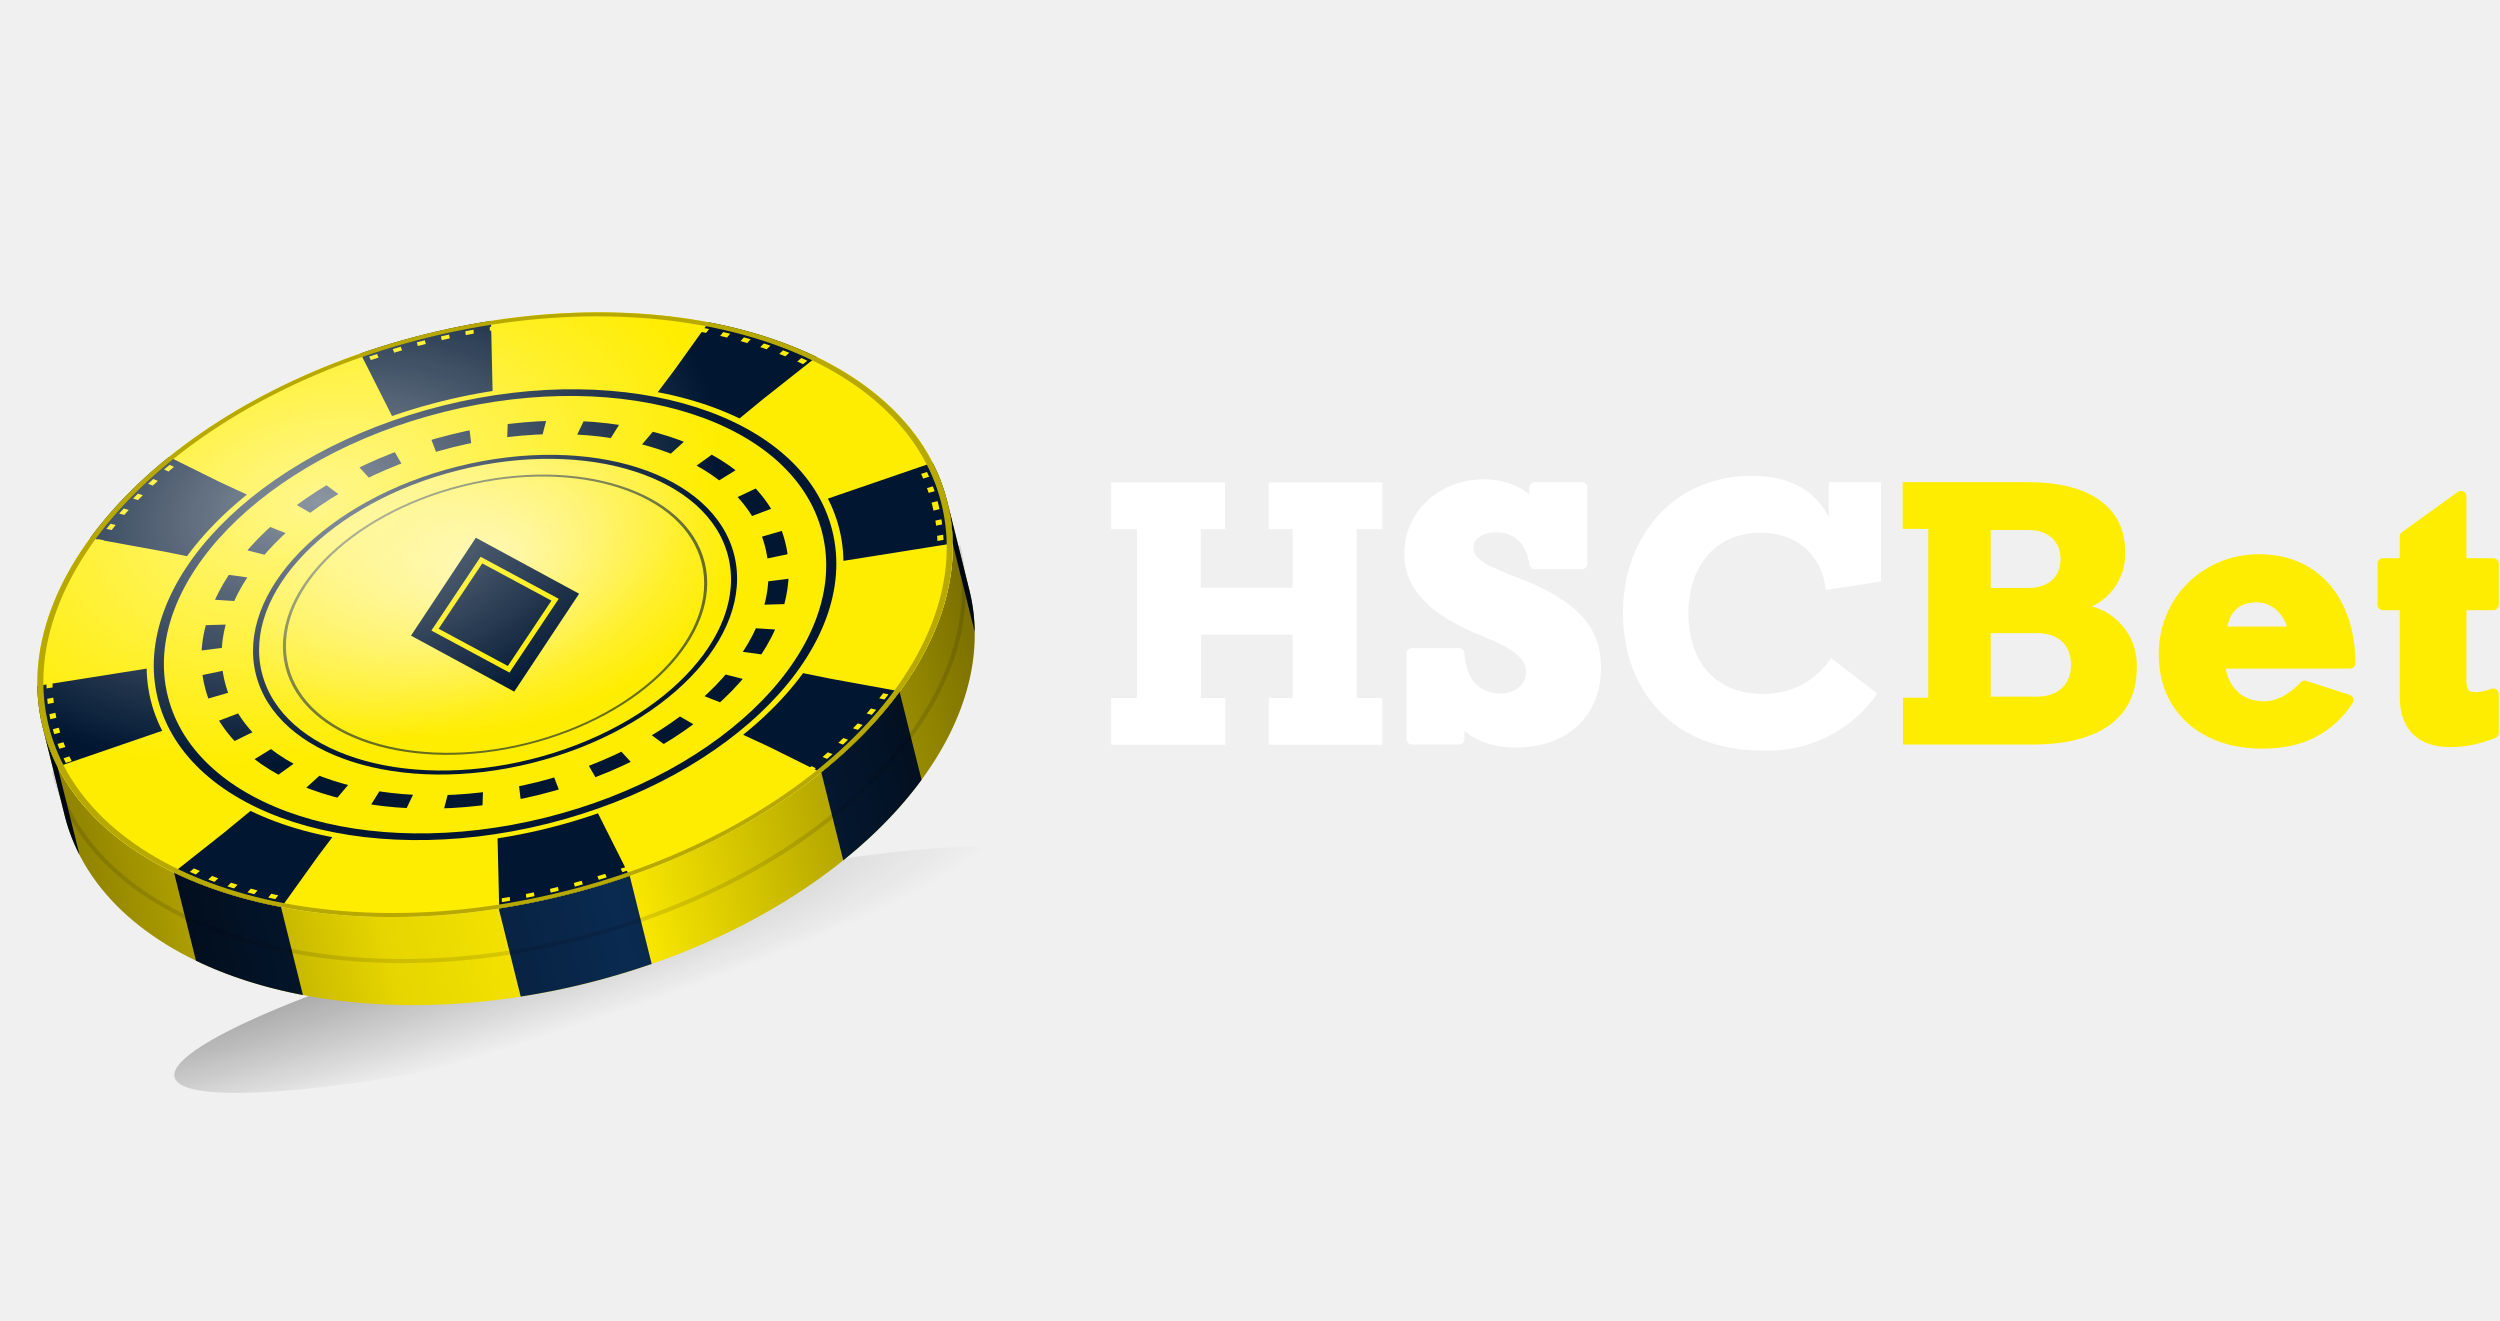
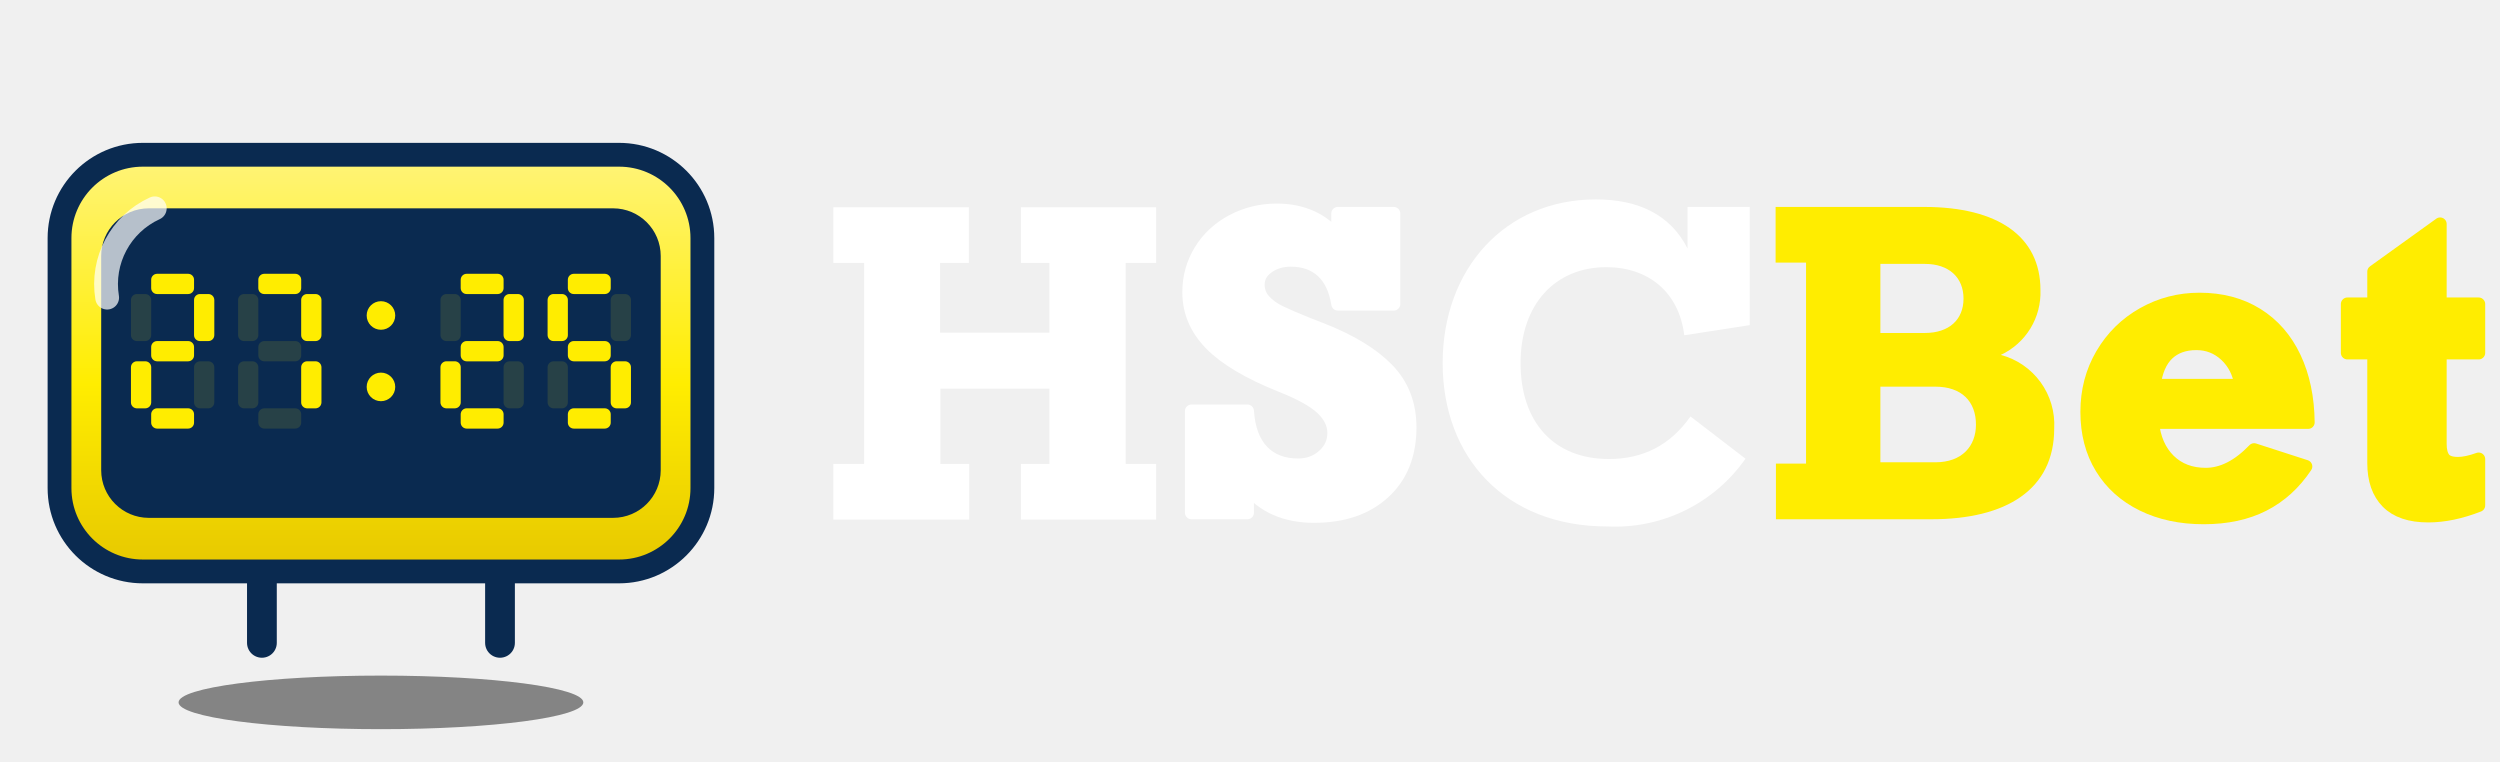
- <svg xmlns="http://www.w3.org/2000/svg" width="909" height="480" viewBox="0 0 909 480" fill="none">
-   <g transform="translate(0 60) scale(0.75)">
-     <g id="icon">
-       <defs>
-         <linearGradient id="chipSide" x1="-226" y1="0" x2="226" y2="0" gradientUnits="userSpaceOnUse">
-           <stop offset="0" stop-color="#8F8200" />
-           <stop offset="0.3" stop-color="#E6D500" />
-           <stop offset="0.55" stop-color="#FFED00" />
-           <stop offset="1" stop-color="#7A6F00" />
-         </linearGradient>
-         <linearGradient id="chipSideN" x1="-226" y1="0" x2="226" y2="0" gradientUnits="userSpaceOnUse">
-           <stop offset="0" stop-color="#000814" />
-           <stop offset="0.55" stop-color="#0A2A50" />
-           <stop offset="1" stop-color="#000814" />
-         </linearGradient>
-         <radialGradient id="chipGloss" cx="170" cy="120" r="330" gradientUnits="userSpaceOnUse">
-           <stop offset="0" stop-color="#FFFFFF" stop-opacity="0.55" />
-           <stop offset="0.6" stop-color="#FFFFFF" stop-opacity="0" />
-         </radialGradient>
-         <radialGradient id="chipInlay" cx="240" cy="200" r="130" gradientUnits="userSpaceOnUse">
-           <stop offset="0" stop-color="#FFF6A0" />
-           <stop offset="1" stop-color="#FFED00" />
-         </radialGradient>
-         <radialGradient id="chipShadow" cx="0" cy="0" r="1">
-           <stop offset="0" stop-color="#000000" stop-opacity="0.35" />
-           <stop offset="1" stop-color="#000000" stop-opacity="0" />
-         </radialGradient>
-       </defs>
-       <g transform="translate(240 218) rotate(-14)">
-         <ellipse cx="10" cy="180" rx="215" ry="30" fill="url(#chipShadow)" />
-         <path d="M226 0A226 140.12 0 0 1 -226 0L-226 44A226 140.12 0 0 0 226 44Z" fill="url(#chipSide)" />
-         <path d="M226.00 0.00 L225.99 1.27 L225.96 2.54 L225.92 3.82 L225.85 5.09 L225.77 6.36 L225.66 7.63 L225.54 8.90 L225.40 10.17 L225.25 11.44 L225.07 12.71 L224.87 13.97 L224.66 15.24 L224.43 16.50 L224.18 17.77 L223.91 19.03 L223.62 20.29 L223.62 64.29 L223.91 63.03 L224.18 61.77 L224.43 60.50 L224.66 59.24 L224.87 57.97 L225.07 56.71 L225.25 55.44 L225.40 54.17 L225.54 52.90 L225.66 51.63 L225.77 50.36 L225.85 49.09 L225.92 47.82 L225.96 46.54 L225.99 45.27 L226.00 44.00ZM181.26 83.69 L178.78 85.72 L176.24 87.72 L173.64 89.69 L170.98 91.63 L168.27 93.54 L165.50 95.42 L162.68 97.26 L159.81 99.08 L156.88 100.86 L153.90 102.61 L150.87 104.33 L147.78 106.01 L144.66 107.66 L141.48 109.27 L138.25 110.84 L134.98 112.38 L134.98 156.38 L138.25 154.84 L141.48 153.27 L144.66 151.66 L147.78 150.01 L150.87 148.33 L153.90 146.61 L156.88 144.86 L159.81 143.08 L162.68 141.26 L165.50 139.42 L168.27 137.54 L170.98 135.63 L173.64 133.69 L176.24 131.72 L178.78 129.72 L181.26 127.69ZM32.72 138.64 L28.66 138.99 L24.58 139.29 L20.50 139.54 L16.40 139.75 L12.31 139.91 L8.21 140.03 L4.10 140.10 L0.00 140.12 L-4.10 140.10 L-8.21 140.03 L-12.31 139.91 L-16.40 139.75 L-20.50 139.54 L-24.58 139.29 L-28.66 138.99 L-32.72 138.64 L-32.72 182.64 L-28.66 182.99 L-24.58 183.29 L-20.50 183.54 L-16.40 183.75 L-12.31 183.91 L-8.21 184.03 L-4.10 184.10 L0.00 184.12 L4.10 184.10 L8.21 184.03 L12.31 183.91 L16.40 183.75 L20.50 183.54 L24.58 183.29 L28.66 182.99 L32.72 182.64ZM-134.98 112.38 L-138.25 110.84 L-141.48 109.27 L-144.66 107.66 L-147.78 106.01 L-150.87 104.33 L-153.90 102.61 L-156.88 100.86 L-159.81 99.08 L-162.68 97.26 L-165.50 95.42 L-168.27 93.54 L-170.98 91.63 L-173.64 89.69 L-176.24 87.72 L-178.78 85.72 L-181.26 83.69 L-181.26 127.69 L-178.78 129.72 L-176.24 131.72 L-173.64 133.69 L-170.98 135.63 L-168.27 137.54 L-165.50 139.42 L-162.68 141.26 L-159.81 143.08 L-156.88 144.86 L-153.90 146.61 L-150.87 148.33 L-147.78 150.01 L-144.66 151.66 L-141.48 153.27 L-138.25 154.84 L-134.98 156.38ZM-223.62 20.29 L-223.91 19.03 L-224.18 17.77 L-224.43 16.50 L-224.66 15.24 L-224.87 13.97 L-225.07 12.71 L-225.25 11.44 L-225.40 10.17 L-225.54 8.90 L-225.66 7.63 L-225.77 6.36 L-225.85 5.09 L-225.92 3.82 L-225.96 2.54 L-225.99 1.27 L-226.00 0.00 L-226.00 44.00 L-225.99 45.27 L-225.96 46.54 L-225.92 47.82 L-225.85 49.09 L-225.77 50.36 L-225.66 51.63 L-225.54 52.90 L-225.40 54.17 L-225.25 55.44 L-225.07 56.71 L-224.87 57.97 L-224.66 59.24 L-224.43 60.50 L-224.18 61.77 L-223.91 63.03 L-223.62 64.29Z" fill="url(#chipSideN)" />
-         <path d="M226 22.0A226 140.12 0 0 1 -226 22.0" fill="none" stroke="#000000" stroke-opacity="0.12" stroke-width="2" />
-         <g transform="scale(1 0.62) translate(-240 -240)">
-           <circle cx="240" cy="240" r="226" fill="#FFED00" />
-           <circle cx="240" cy="240" r="199" fill="none" stroke="#001631" stroke-width="54" stroke-dasharray="57.83 98.47" stroke-dashoffset="28.91" transform="rotate(-90 240 240)" />
-           <circle cx="240" cy="240" r="220" fill="none" stroke="#FFED00" stroke-width="3" stroke-dasharray="4 8" />
-           <circle cx="240" cy="240" r="166" fill="none" stroke="#001631" stroke-width="5" />
-           <circle cx="240" cy="240" r="140" fill="none" stroke="#001631" stroke-width="10" stroke-dasharray="18.33 18.33" stroke-dashoffset="9.16" />
-           <circle cx="240" cy="240" r="118" fill="url(#chipInlay)" stroke="#001631" stroke-width="3" />
-           <circle cx="240" cy="240" r="104" fill="none" stroke="#001631" stroke-width="1.5" stroke-opacity="0.6" />
-           <path d="M240 178L282 240L240 302L198 240Z" fill="#001631" />
-           <path d="M240 196L270 240L240 284L210 240Z" fill="none" stroke="#FFED00" stroke-width="3" />
-           <circle cx="240" cy="240" r="226" fill="url(#chipGloss)" />
-           <circle cx="240" cy="240" r="224.5" fill="none" stroke="#B8A900" stroke-width="3" />
-         </g>
-       </g>
+ <svg xmlns="http://www.w3.org/2000/svg" width="420" height="128" viewBox="0 0 420 128" fill="none">
+   <defs>
+     <linearGradient id="hscbet-frame" x1="0" y1="0" x2="0" y2="1">
+       <stop offset="0" stop-color="#FFF47A" />
+       <stop offset="0.55" stop-color="#FFED00" />
+       <stop offset="1" stop-color="#E6C700" />
+     </linearGradient>
+     <style>
+       .colon { animation: colon 1s steps(1) infinite; }
+       @keyframes colon { 0% { opacity: 1; } 50% { opacity: 0.15; } }
+       @media (prefers-reduced-motion: reduce) {
+         .colon { animation: none; }
+       }
+     </style>
+   </defs>
+   <ellipse cx="64" cy="118" rx="34" ry="4.5" fill="#000" fill-opacity="0.45" />
+   <g>
+     <path d="M44 92v16M84 92v16" stroke="#0A2A50" stroke-width="5" stroke-linecap="round" />
+     <rect x="10" y="26" width="108" height="70" rx="14" fill="url(#hscbet-frame)" stroke="#0A2A50" stroke-width="4" />
+     <rect x="17" y="35" width="94" height="52" rx="8" fill="#0A2A50" />
+     <g fill="#FFED00" fill-opacity="0.12">
+       <rect x="25.4" y="46" width="7.2" height="3.4" rx="1" />
+       <rect x="32.6" y="49.4" width="3.4" height="7.9" rx="1" />
+       <rect x="32.6" y="60.7" width="3.4" height="7.9" rx="1" />
+       <rect x="25.4" y="68.6" width="7.2" height="3.4" rx="1" />
+       <rect x="22" y="60.7" width="3.4" height="7.9" rx="1" />
+       <rect x="22" y="49.4" width="3.4" height="7.9" rx="1" />
+       <rect x="25.4" y="57.3" width="7.2" height="3.4" rx="1" />
+       <rect x="43.4" y="46" width="7.2" height="3.4" rx="1" />
+       <rect x="50.6" y="49.4" width="3.4" height="7.9" rx="1" />
+       <rect x="50.6" y="60.7" width="3.4" height="7.9" rx="1" />
+       <rect x="43.4" y="68.6" width="7.2" height="3.4" rx="1" />
+       <rect x="40" y="60.7" width="3.4" height="7.9" rx="1" />
+       <rect x="40" y="49.4" width="3.4" height="7.9" rx="1" />
+       <rect x="43.4" y="57.3" width="7.2" height="3.4" rx="1" />
+       <rect x="77.4" y="46" width="7.2" height="3.4" rx="1" />
+       <rect x="84.6" y="49.4" width="3.4" height="7.9" rx="1" />
+       <rect x="84.6" y="60.7" width="3.4" height="7.9" rx="1" />
+       <rect x="77.4" y="68.6" width="7.2" height="3.4" rx="1" />
+       <rect x="74" y="60.7" width="3.4" height="7.9" rx="1" />
+       <rect x="74" y="49.4" width="3.4" height="7.9" rx="1" />
+       <rect x="77.4" y="57.3" width="7.2" height="3.4" rx="1" />
+       <rect x="95.4" y="46" width="7.2" height="3.4" rx="1" />
+       <rect x="102.6" y="49.4" width="3.4" height="7.9" rx="1" />
+       <rect x="102.6" y="60.7" width="3.4" height="7.9" rx="1" />
+       <rect x="95.4" y="68.6" width="7.2" height="3.4" rx="1" />
+       <rect x="92" y="60.7" width="3.4" height="7.9" rx="1" />
+       <rect x="92" y="49.4" width="3.4" height="7.9" rx="1" />
+       <rect x="95.4" y="57.3" width="7.2" height="3.4" rx="1" />
    </g>
+     <g fill="#FFED00">
+       <rect x="25.4" y="46" width="7.2" height="3.4" rx="1" />
+       <rect x="32.6" y="49.4" width="3.4" height="7.9" rx="1" />
+       <rect x="25.4" y="68.6" width="7.2" height="3.4" rx="1" />
+       <rect x="22" y="60.7" width="3.4" height="7.9" rx="1" />
+       <rect x="25.4" y="57.3" width="7.2" height="3.4" rx="1" />
+       <rect x="43.4" y="46" width="7.2" height="3.4" rx="1" />
+       <rect x="50.6" y="49.4" width="3.4" height="7.9" rx="1" />
+       <rect x="50.6" y="60.7" width="3.4" height="7.9" rx="1" />
+       <rect x="77.4" y="46" width="7.2" height="3.4" rx="1" />
+       <rect x="84.6" y="49.4" width="3.4" height="7.9" rx="1" />
+       <rect x="77.4" y="68.6" width="7.2" height="3.4" rx="1" />
+       <rect x="74" y="60.7" width="3.4" height="7.9" rx="1" />
+       <rect x="77.4" y="57.3" width="7.2" height="3.4" rx="1" />
+       <rect x="95.4" y="46" width="7.2" height="3.4" rx="1" />
+       <rect x="102.6" y="60.7" width="3.4" height="7.9" rx="1" />
+       <rect x="95.4" y="68.6" width="7.2" height="3.4" rx="1" />
+       <rect x="92" y="49.4" width="3.4" height="7.9" rx="1" />
+       <rect x="95.4" y="57.3" width="7.2" height="3.4" rx="1" />
+     </g>
+     <g class="colon" fill="#FFED00">
+       <circle cx="64" cy="53" r="2.4" />
+       <circle cx="64" cy="65" r="2.4" />
+     </g>
+     <path d="M18 50a14 14 0 0 1 8-15" stroke="#fff" stroke-opacity="0.7" stroke-width="4" stroke-linecap="round" />
  </g>
-   <path d="M461.3 253.8H470V230.8H436.7V253.8H445.5V270.8H404V253.8H413.4V192.4H404V175.4H445.4V192.4H436.6V213.7H470V192.4H461.3V175.4H502.6V192.4H493.3V253.8H502.6V270.8H461.3V253.8Z" fill="#FFFFFF" fill-rule="evenodd" />
-   <path transform="translate(510.60 0)" d="M47.5 184.88V177.3H64.58V204.96H47.5Q46.43 198.29 42.73 194.92Q39.03 191.55 33.16 191.55Q29.02 191.55 26.08 193.68Q23.15 195.8 23.15 199.01Q23.15 201.86 25.02 203.93Q26.88 205.99 29.82 207.41Q32.76 208.84 38.63 211.2L42.7 212.78Q55.97 218 62.74 225.03Q69.52 232.07 69.52 242.62Q69.52 255.17 61.58 262.48Q53.64 269.79 40.23 269.79Q27.15 269.79 19.88 260.88V268.7H2.8V237.65H19.88Q20.41 245.71 24.45 249.93Q28.49 254.14 35.36 254.14Q39.96 254.14 43.13 251.29Q46.3 248.44 46.3 244.38Q46.3 240.26 42.66 236.83Q39.03 233.4 30.29 229.94Q15.41 224 8.7 217.15Q2 210.29 2 201.38Q2 194.4 5.54 188.64Q9.07 182.88 15.31 179.57Q21.55 176.27 28.89 176.27Q34.76 176.27 39.56 178.45Q44.36 180.64 47.5 184.88Z" fill="#FFFFFF" stroke="#FFFFFF" stroke-width="4" stroke-linejoin="round" />
-   <path d="M590.12 223C590.12 194.2 609.22 173 636.92 173C649.92 173 659.72 177.7 664.92 188V175.3H683.92V211.4L663.92 214.5C662.32 201.3 652.92 193.7 640.12 193.7C624.52 193.7 613.92 205 613.92 223C613.92 241 624.02 252.3 640.92 252.3C651.32 252.3 659.62 248.1 665.82 239.3L682.62 252.2C677.91 258.94 671.56 264.37 664.18 267.99C656.8 271.61 648.63 273.3 640.42 272.9C609.22 272.9 590.12 251.8 590.12 223Z" fill="#FFFFFF" fill-rule="evenodd" />
-   <path d="M691.92 253.7H701.12V192.3H691.82V175.3H737.22C759.72 175.3 772.72 184.3 772.72 200.7C772.87 204.82 771.8 208.9 769.65 212.42C767.5 215.94 764.35 218.75 760.62 220.5C765.51 221.8 769.8 224.75 772.77 228.85C775.74 232.95 777.2 237.95 776.92 243C776.92 261.6 762.32 270.7 739.42 270.7H691.92V253.7ZM749.22 203.3C749.22 209.8 744.72 213.8 737.42 213.8H723.82V192.7H737.42C744.72 192.7 749.22 196.8 749.22 203.3ZM753.02 241.8C753.02 248.3 748.82 253.3 740.62 253.3H723.82V230.2H740.62C748.62 230.2 753.02 234.7 753.02 241.8Z" fill="#FFED00" fill-rule="evenodd" />
-   <path transform="translate(784.92 0)" d="M69.56 241.1H22.01Q22.74 248.44 27.08 252.72Q31.42 256.99 38.27 256.99Q45.85 256.99 53.07 249.47L68.84 254.57Q63.62 262.39 55.92 266.3Q48.22 270.22 37.66 270.22Q27.11 270.22 19.01 266.24Q10.92 262.27 6.46 254.99Q2 247.71 2 237.89Q2 228.19 6.64 220.3Q11.28 212.42 19.19 207.96Q27.11 203.5 36.39 203.5Q46.46 203.5 53.92 208.14Q61.38 212.78 65.41 221.3Q69.44 229.82 69.56 241.1ZM35.42 217.03Q29.96 217.03 26.65 220.18Q23.35 223.33 22.5 229.82H49.06Q48.22 224.12 44.42 220.57Q40.63 217.03 35.42 217.03Z" fill="#FFED00" stroke="#FFED00" stroke-width="4" stroke-linejoin="round" />
-   <path transform="translate(864.48 0)" d="M42.09 204.96V219.88H30.32V247.71Q30.32 250.69 31.48 252.17Q32.63 253.66 35.78 253.66Q38.39 253.66 42.09 252.32V266.46Q33.9 269.67 26.68 269.67Q18.38 269.67 14.22 265.46Q10.07 261.24 10.07 253.54V219.88H2V204.96H10.07V195.07L30.32 180.51V204.96Z" fill="#FFED00" stroke="#FFED00" stroke-width="4" stroke-linejoin="round" />
+   <g transform="translate(-82.2 -61.65) scale(0.55)">
+     <path d="M461.3 253.8H470V230.8H436.7V253.8H445.5V270.8H404V253.8H413.4V192.4H404V175.4H445.4V192.4H436.6V213.7H470V192.4H461.3V175.4H502.6V192.4H493.3V253.8H502.6V270.8H461.3V253.8Z" fill="#FFFFFF" fill-rule="evenodd" />
+     <path transform="translate(510.60 0)" d="M47.5 184.88V177.3H64.58V204.96H47.5Q46.43 198.29 42.73 194.92Q39.03 191.55 33.16 191.55Q29.02 191.55 26.08 193.68Q23.15 195.8 23.15 199.01Q23.15 201.86 25.02 203.93Q26.88 205.99 29.82 207.41Q32.76 208.84 38.63 211.2L42.7 212.78Q55.97 218 62.74 225.03Q69.52 232.07 69.52 242.62Q69.52 255.17 61.58 262.48Q53.64 269.79 40.23 269.79Q27.15 269.79 19.88 260.88V268.7H2.8V237.65H19.88Q20.41 245.71 24.45 249.93Q28.49 254.14 35.36 254.14Q39.96 254.14 43.13 251.29Q46.3 248.44 46.3 244.38Q46.3 240.26 42.66 236.83Q39.03 233.4 30.29 229.94Q15.41 224 8.7 217.15Q2 210.29 2 201.38Q2 194.4 5.54 188.64Q9.07 182.88 15.31 179.57Q21.55 176.27 28.89 176.27Q34.76 176.27 39.56 178.45Q44.36 180.64 47.5 184.88Z" fill="#FFFFFF" stroke="#FFFFFF" stroke-width="4" stroke-linejoin="round" />
+     <path d="M590.12 223C590.12 194.2 609.22 173 636.92 173C649.92 173 659.72 177.7 664.92 188V175.3H683.92V211.4L663.92 214.5C662.32 201.3 652.92 193.7 640.12 193.7C624.52 193.7 613.92 205 613.92 223C613.92 241 624.02 252.3 640.92 252.3C651.32 252.3 659.62 248.1 665.82 239.3L682.62 252.2C677.91 258.94 671.56 264.37 664.18 267.99C656.8 271.61 648.63 273.3 640.42 272.9C609.22 272.9 590.12 251.8 590.12 223Z" fill="#FFFFFF" fill-rule="evenodd" />
+     <path d="M691.92 253.7H701.12V192.3H691.82V175.3H737.22C759.72 175.3 772.72 184.3 772.72 200.7C772.87 204.82 771.8 208.9 769.65 212.42C767.5 215.94 764.35 218.75 760.62 220.5C765.51 221.8 769.8 224.75 772.77 228.85C775.74 232.95 777.2 237.95 776.92 243C776.92 261.6 762.32 270.7 739.42 270.7H691.92V253.7ZM749.22 203.3C749.22 209.8 744.72 213.8 737.42 213.8H723.82V192.7H737.42C744.72 192.7 749.22 196.8 749.22 203.3ZM753.02 241.8C753.02 248.3 748.82 253.3 740.62 253.3H723.82V230.2H740.62C748.62 230.2 753.02 234.7 753.02 241.8Z" fill="#FFED00" fill-rule="evenodd" />
+     <path transform="translate(784.92 0)" d="M69.56 241.1H22.01Q22.74 248.44 27.08 252.72Q31.42 256.99 38.27 256.99Q45.85 256.99 53.07 249.47L68.84 254.57Q63.62 262.39 55.92 266.3Q48.22 270.22 37.66 270.22Q27.11 270.22 19.01 266.24Q10.92 262.27 6.46 254.99Q2 247.71 2 237.89Q2 228.19 6.64 220.3Q11.28 212.42 19.19 207.96Q27.11 203.5 36.39 203.5Q46.46 203.5 53.92 208.14Q61.38 212.78 65.41 221.3Q69.44 229.82 69.56 241.1ZM35.42 217.03Q29.96 217.03 26.65 220.18Q23.35 223.33 22.5 229.82H49.06Q48.22 224.12 44.42 220.57Q40.63 217.03 35.42 217.03Z" fill="#FFED00" stroke="#FFED00" stroke-width="4" stroke-linejoin="round" />
+     <path transform="translate(864.48 0)" d="M42.09 204.96V219.88H30.32V247.71Q30.32 250.69 31.48 252.17Q32.63 253.66 35.78 253.66Q38.39 253.66 42.09 252.32V266.46Q33.9 269.67 26.68 269.67Q18.38 269.67 14.22 265.46Q10.07 261.24 10.07 253.54V219.88H2V204.96H10.07V195.07L30.32 180.51V204.96Z" fill="#FFED00" stroke="#FFED00" stroke-width="4" stroke-linejoin="round" />
+   </g>
</svg>
